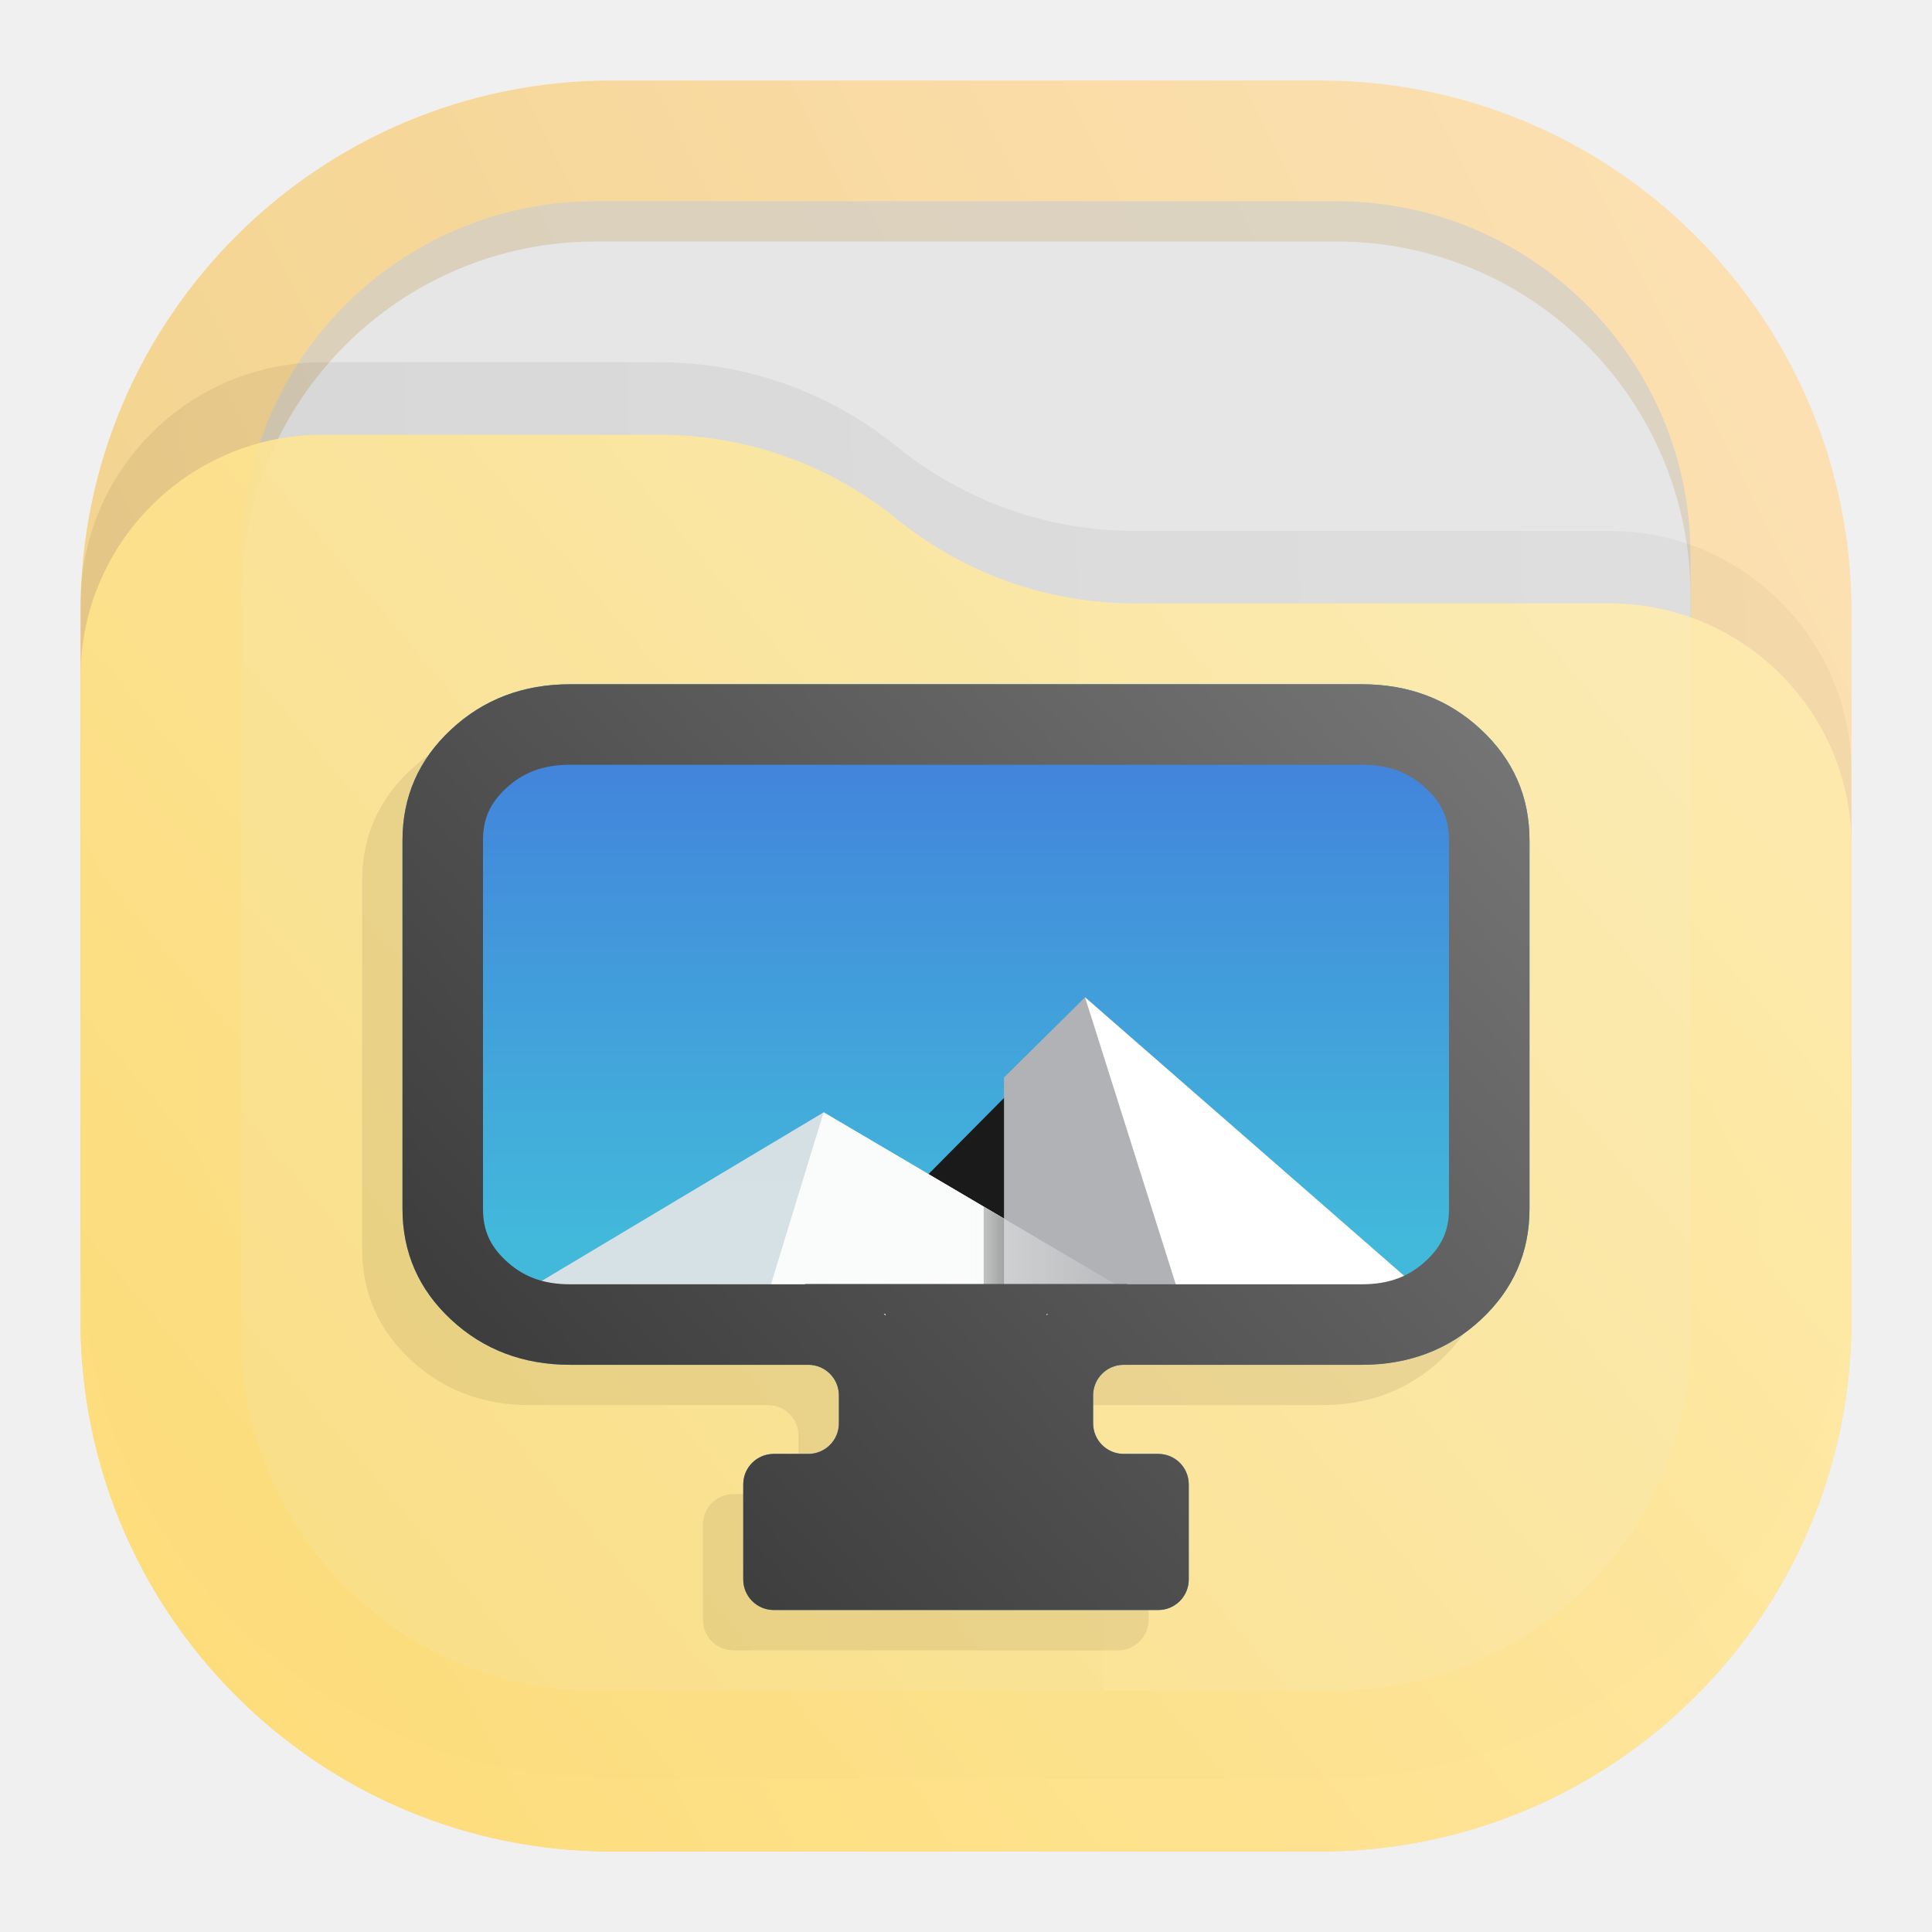
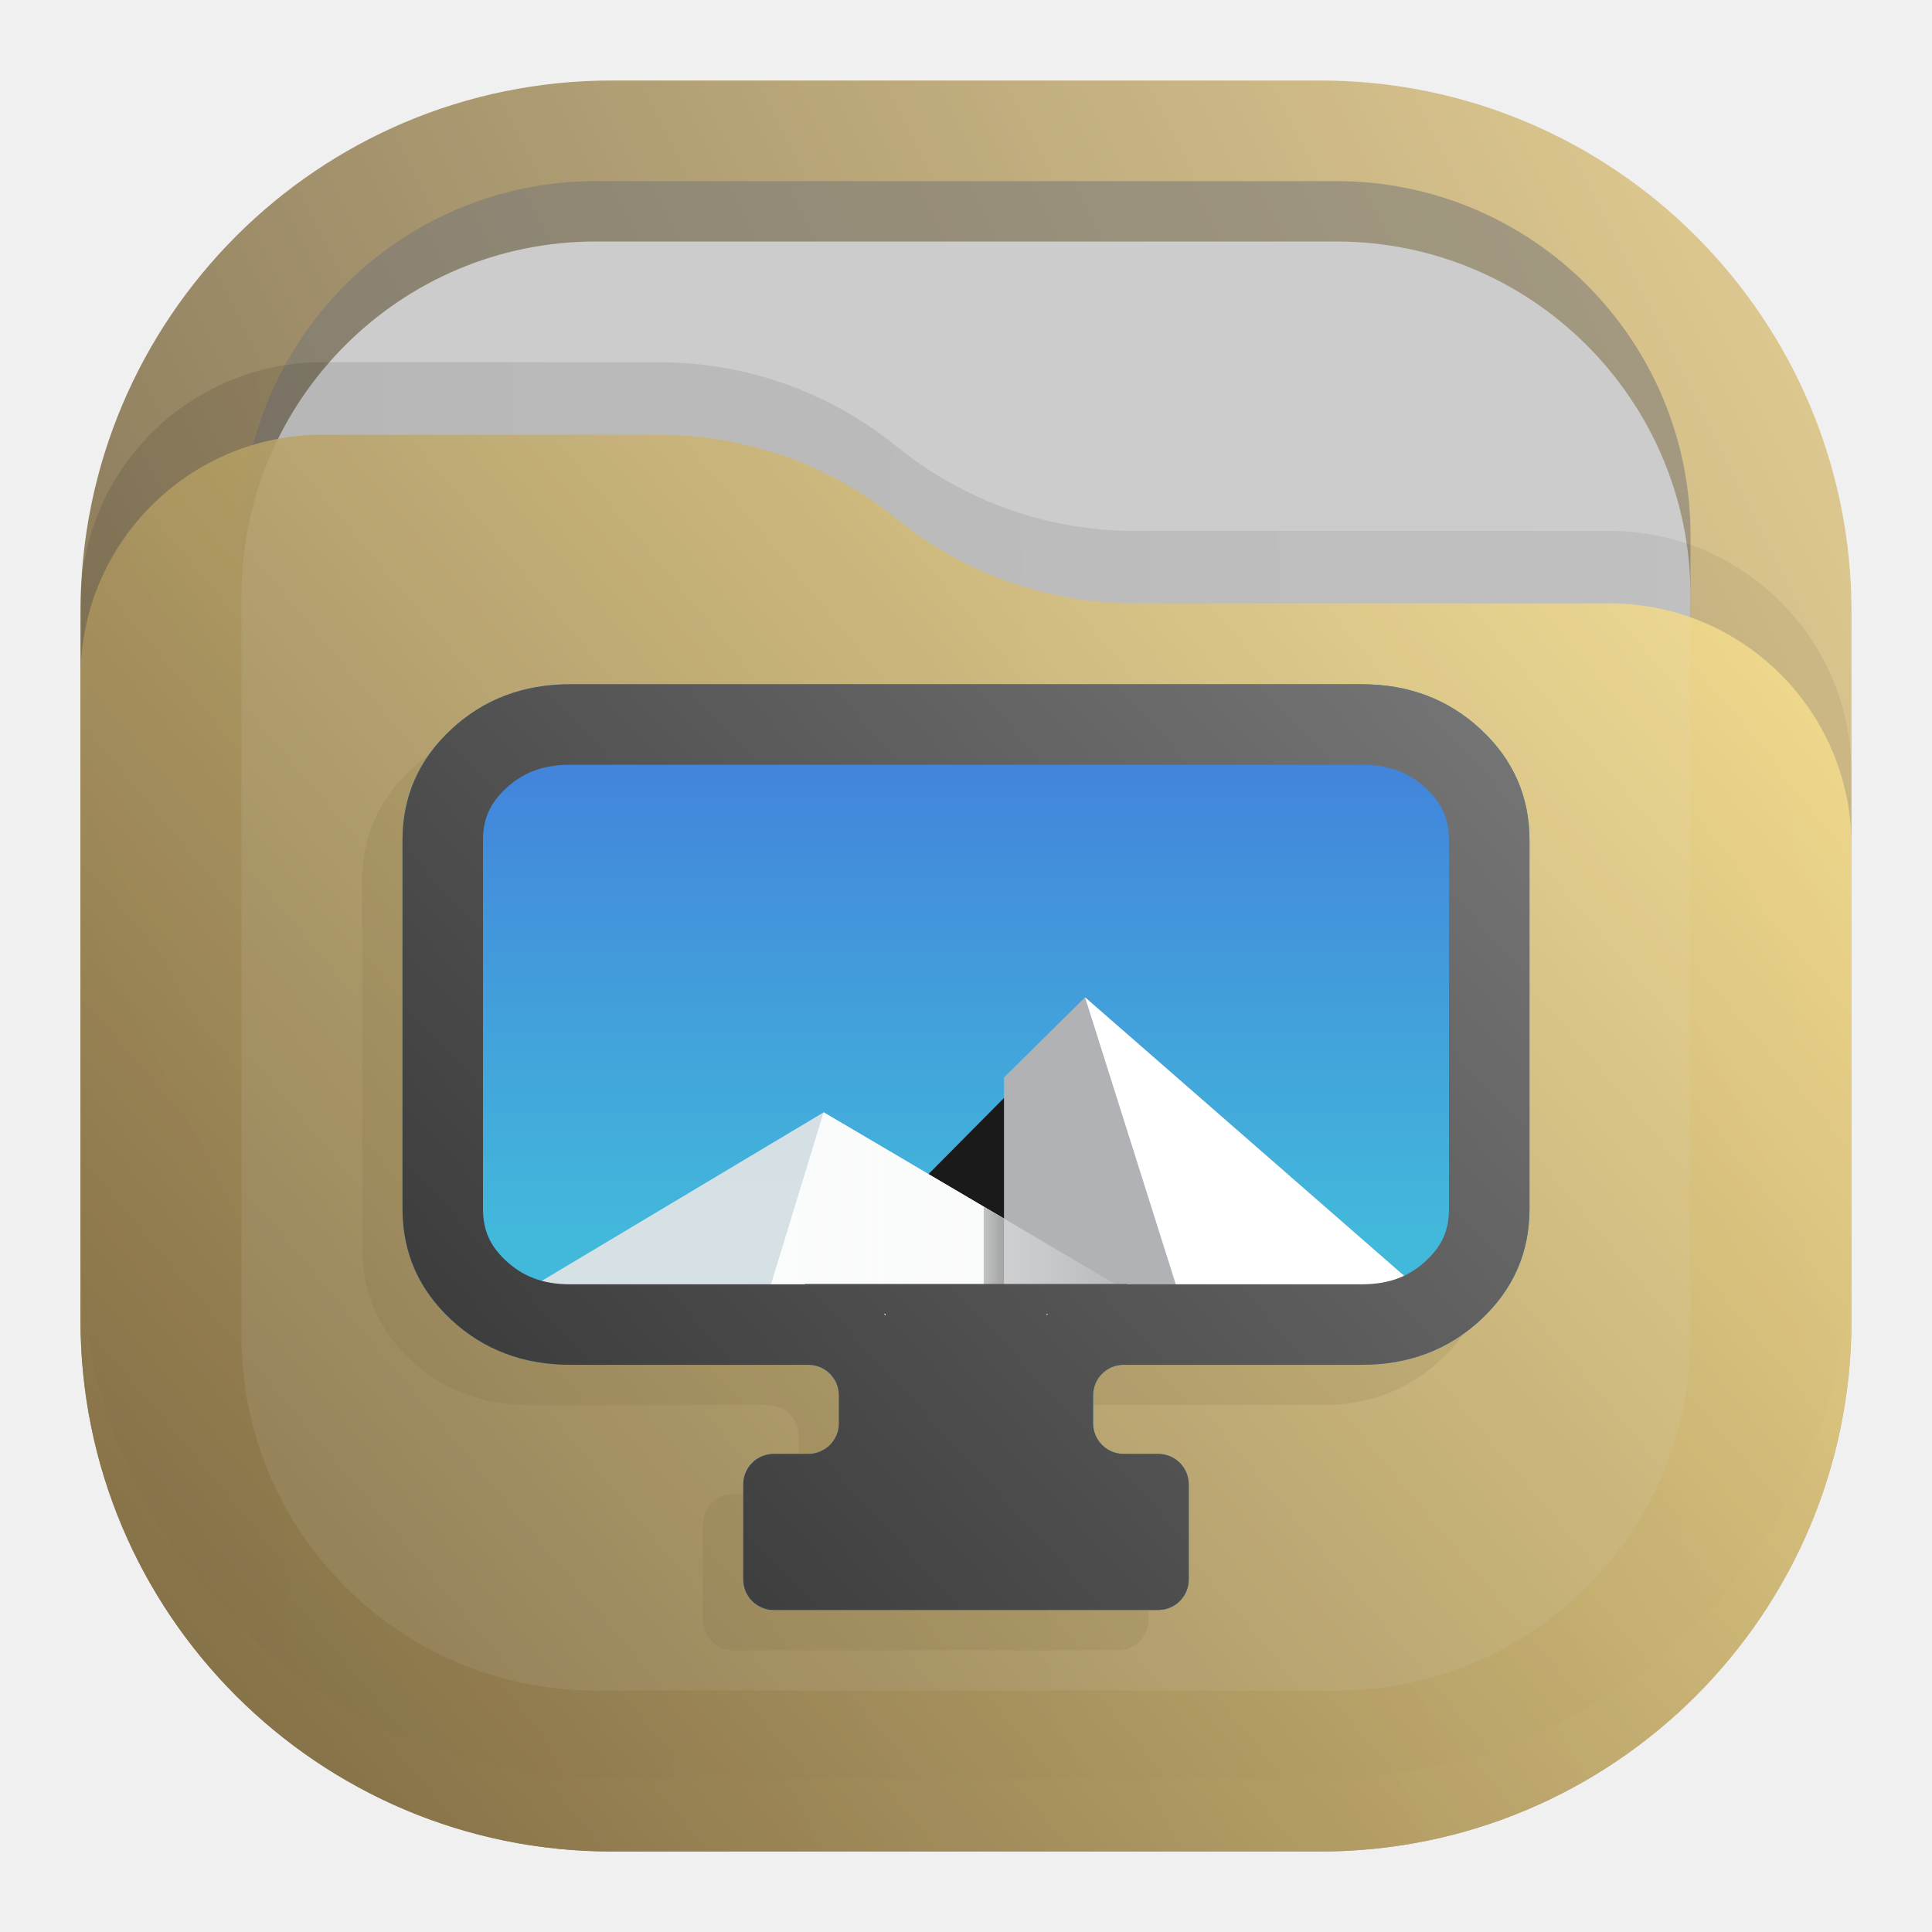
<svg xmlns="http://www.w3.org/2000/svg" width="24" height="24" viewBox="0 0 24 24" fill="none">
-   <rect opacity="0.875" x="1" y="1" width="22" height="22" rx="6.6" fill="url(#paint0_linear_207_136)" />
-   <rect opacity="0.75" x="3" y="2.5" width="18" height="18" rx="4.4" fill="#CCCCCC" fill-opacity="0.875" />
-   <rect x="3" y="3" width="18" height="18" rx="4.4" fill="#E6E6E6" />
-   <path opacity="0.125" d="M1 7.508C1 5.847 2.347 4.5 4.008 4.5H8.19C9.265 4.5 10.307 4.87 11.141 5.548V5.548C11.975 6.225 13.016 6.595 14.091 6.595H19.992C21.653 6.595 23 7.942 23 9.603V15.5C23 19.145 20.045 22.1 16.4 22.1H7.6C3.955 22.1 1 19.145 1 15.5V7.508Z" fill="url(#paint1_linear_207_136)" fill-opacity="0.5" />
+   <rect opacity="0.812" x="1" y="1" width="22" height="22" rx="6.6" fill="url(#paint0_linear_207_136)" />
+   <rect opacity="0.625" x="3" y="2.25" width="18" height="18" rx="4.4" fill="#777777" fill-opacity="0.875" />
+   <rect x="3" y="3" width="18" height="18" rx="4.4" fill="#CCCCCC" />
+   <path opacity="0.125" d="M1 7.508C1 5.847 2.347 4.5 4.008 4.5H8.19C9.265 4.5 10.307 4.87 11.141 5.548V5.548C11.975 6.225 13.016 6.595 14.091 6.595H19.992C21.653 6.595 23 7.942 23 9.603V15.5C23 19.145 20.045 22.1 16.4 22.1H7.6C3.955 22.1 1 19.145 1 15.5V7.508Z" fill="url(#paint1_linear_207_136)" fill-opacity="0.875" />
  <path opacity="0.875" d="M1 8.408C1 6.747 2.347 5.4 4.008 5.4H8.19C9.265 5.4 10.307 5.77 11.141 6.448V6.448C11.975 7.125 13.016 7.495 14.091 7.495H19.992C21.653 7.495 23 8.842 23 10.503V16.4C23 20.045 20.045 23 16.4 23H7.6C3.955 23 1 20.045 1 16.4V8.408Z" fill="url(#paint2_linear_207_136)" />
  <g opacity="0.125">
    <path d="M9.112 20.5C8.902 20.5 8.733 20.33 8.733 20.121V18.94C8.733 18.73 8.902 18.561 9.112 18.561H9.541C9.751 18.561 9.921 18.391 9.921 18.181V17.834C9.921 17.624 9.751 17.454 9.541 17.454H6.584C6 17.454 5.506 17.267 5.104 16.893C4.701 16.518 4.5 16.059 4.5 15.515V10.939C4.5 10.396 4.701 9.937 5.104 9.562C5.506 9.187 6 9 6.584 9H16.416C17 9 17.494 9.187 17.896 9.562C18.299 9.937 18.5 10.396 18.5 10.939V15.515C18.5 16.059 18.299 16.518 17.896 16.893C17.494 17.267 17 17.454 16.416 17.454H13.459C13.249 17.454 13.079 17.624 13.079 17.834V18.181C13.079 18.391 13.249 18.561 13.459 18.561H13.888C14.098 18.561 14.267 18.73 14.267 18.94V20.121C14.267 20.33 14.098 20.5 13.888 20.5H9.112Z" fill="#3C9BCE" />
    <path d="M16.708 9.31H6.292C5.716 9.31 5.25 9.744 5.25 10.28V16.097C5.25 16.632 5.716 17.066 6.292 17.066H16.708C17.284 17.066 17.75 16.632 17.75 16.097V10.28C17.75 9.744 17.284 9.31 16.708 9.31Z" fill="#4D4D4D" />
    <path d="M16.708 9.504H6.292C5.831 9.504 5.458 9.845 5.458 10.266V16.11C5.458 16.531 5.831 16.872 6.292 16.872H16.708C17.169 16.872 17.542 16.531 17.542 16.11V10.266C17.542 9.845 17.169 9.504 16.708 9.504Z" fill="url(#paint3_linear_207_136)" />
    <path d="M9.958 16.17L12.979 13.124L15.496 16.17H9.958Z" fill="#1A1A1A" />
    <path opacity="0.9" d="M9.732 14.318L5.759 16.693C5.904 16.803 6.088 16.872 6.292 16.872H14.068L9.732 14.318Z" fill="#E6E6E6" />
    <path d="M8.951 16.872L9.732 14.319L14.068 16.872H8.951Z" fill="#FAFBFB" />
    <path d="M12.979 12.889L11.972 13.885V16.872H16.708C16.936 16.872 17.142 16.789 17.292 16.654L12.979 12.889Z" fill="#B0B2B5" />
    <path d="M12.979 12.889L14.238 16.872H16.708C16.936 16.872 17.142 16.789 17.292 16.654L12.979 12.889Z" fill="white" />
    <path d="M8.951 16.872L9.732 14.319L14.068 16.872H8.951Z" fill="url(#paint4_linear_207_136)" />
    <path opacity="0.35" d="M11.72 15.49V16.872H11.972V15.638L11.72 15.49Z" fill="url(#paint5_linear_207_136)" />
    <path fill-rule="evenodd" clip-rule="evenodd" d="M5.785 10.294L5.785 10.294C5.99 10.103 6.235 10 6.584 10H16.416C16.765 10 17.01 10.103 17.215 10.294L17.215 10.294C17.417 10.482 17.5 10.677 17.5 10.939V15.515C17.5 15.778 17.417 15.973 17.215 16.161C17.01 16.352 16.765 16.454 16.416 16.454H13.5V16.45H9.5V16.454H6.584C6.235 16.454 5.99 16.352 5.785 16.161C5.583 15.973 5.5 15.778 5.5 15.515V10.939C5.5 10.677 5.583 10.482 5.785 10.294ZM10.479 16.822C10.486 16.829 10.493 16.835 10.5 16.842V16.822H10.479ZM12.5 16.822V16.842C12.507 16.835 12.514 16.829 12.521 16.822H12.5ZM9.112 20.5C8.902 20.5 8.733 20.33 8.733 20.121V18.94C8.733 18.73 8.902 18.561 9.112 18.561H9.541C9.751 18.561 9.921 18.391 9.921 18.181V17.834C9.921 17.624 9.751 17.454 9.541 17.454H6.584C6 17.454 5.506 17.267 5.104 16.893C4.701 16.518 4.5 16.059 4.5 15.515V10.939C4.5 10.396 4.701 9.937 5.104 9.562C5.506 9.187 6 9 6.584 9H16.416C17 9 17.494 9.187 17.896 9.562C18.299 9.937 18.5 10.396 18.5 10.939V15.515C18.5 16.059 18.299 16.518 17.896 16.893C17.494 17.267 17 17.454 16.416 17.454H13.459C13.249 17.454 13.079 17.624 13.079 17.834V18.181C13.079 18.391 13.249 18.561 13.459 18.561H13.888C14.098 18.561 14.267 18.73 14.267 18.94V20.121C14.267 20.33 14.098 20.5 13.888 20.5H9.112Z" fill="url(#paint6_linear_207_136)" />
  </g>
  <path d="M9.612 20C9.402 20 9.233 19.83 9.233 19.621V18.44C9.233 18.23 9.402 18.061 9.612 18.061H10.041C10.251 18.061 10.421 17.891 10.421 17.681V17.334C10.421 17.124 10.251 16.954 10.041 16.954H7.084C6.5 16.954 6.006 16.767 5.604 16.393C5.201 16.018 5 15.559 5 15.015V10.439C5 9.896 5.201 9.437 5.604 9.062C6.006 8.687 6.5 8.5 7.084 8.5H16.916C17.5 8.5 17.994 8.687 18.396 9.062C18.799 9.437 19 9.896 19 10.439V15.015C19 15.559 18.799 16.018 18.396 16.393C17.994 16.767 17.5 16.954 16.916 16.954H13.959C13.749 16.954 13.579 17.124 13.579 17.334V17.681C13.579 17.891 13.749 18.061 13.959 18.061H14.388C14.598 18.061 14.767 18.23 14.767 18.44V19.621C14.767 19.83 14.598 20 14.388 20H9.612Z" fill="#3C9BCE" />
  <path d="M17.208 8.81H6.792C6.216 8.81 5.75 9.244 5.75 9.78V15.597C5.75 16.132 6.216 16.566 6.792 16.566H17.208C17.784 16.566 18.25 16.132 18.25 15.597V9.78C18.25 9.244 17.784 8.81 17.208 8.81Z" fill="#4D4D4D" />
  <path d="M17.208 9.004H6.792C6.331 9.004 5.958 9.345 5.958 9.766V15.61C5.958 16.031 6.331 16.372 6.792 16.372H17.208C17.669 16.372 18.042 16.031 18.042 15.61V9.766C18.042 9.345 17.669 9.004 17.208 9.004Z" fill="url(#paint7_linear_207_136)" />
  <path d="M10.458 15.67L13.479 12.624L15.996 15.67H10.458Z" fill="#1A1A1A" />
  <path opacity="0.9" d="M10.232 13.818L6.259 16.193C6.404 16.303 6.588 16.372 6.792 16.372H14.568L10.232 13.818Z" fill="#E6E6E6" />
  <path d="M9.451 16.372L10.232 13.819L14.568 16.372H9.451Z" fill="#FAFBFB" />
  <path d="M13.479 12.389L12.472 13.385V16.372H17.208C17.436 16.372 17.642 16.289 17.792 16.154L13.479 12.389Z" fill="#B0B2B5" />
  <path d="M13.479 12.389L14.738 16.372H17.208C17.436 16.372 17.642 16.289 17.792 16.154L13.479 12.389Z" fill="white" />
  <path d="M9.451 16.372L10.232 13.819L14.568 16.372H9.451Z" fill="url(#paint8_linear_207_136)" />
  <path opacity="0.35" d="M12.22 14.99V16.372H12.472V15.138L12.22 14.99Z" fill="url(#paint9_linear_207_136)" />
  <path fill-rule="evenodd" clip-rule="evenodd" d="M6.285 9.794L6.285 9.794C6.49 9.603 6.735 9.5 7.084 9.5H16.916C17.265 9.5 17.51 9.603 17.715 9.794L17.715 9.794C17.917 9.982 18 10.177 18 10.439V15.015C18 15.278 17.917 15.473 17.715 15.661C17.51 15.852 17.265 15.954 16.916 15.954H14V15.95H10V15.954H7.084C6.735 15.954 6.49 15.852 6.285 15.661C6.083 15.473 6 15.278 6 15.015V10.439C6 10.177 6.083 9.982 6.285 9.794ZM10.979 16.322C10.986 16.329 10.993 16.335 11 16.342V16.322H10.979ZM13 16.322V16.342C13.007 16.335 13.014 16.329 13.021 16.322H13ZM9.612 20C9.402 20 9.233 19.83 9.233 19.621V18.44C9.233 18.23 9.402 18.061 9.612 18.061H10.041C10.251 18.061 10.421 17.891 10.421 17.681V17.334C10.421 17.124 10.251 16.954 10.041 16.954H7.084C6.5 16.954 6.006 16.767 5.604 16.393C5.201 16.018 5 15.559 5 15.015V10.439C5 9.896 5.201 9.437 5.604 9.062C6.006 8.687 6.5 8.5 7.084 8.5H16.916C17.5 8.5 17.994 8.687 18.396 9.062C18.799 9.437 19 9.896 19 10.439V15.015C19 15.559 18.799 16.018 18.396 16.393C17.994 16.767 17.5 16.954 16.916 16.954H13.959C13.749 16.954 13.579 17.124 13.579 17.334V17.681C13.579 17.891 13.749 18.061 13.959 18.061H14.388C14.598 18.061 14.767 18.23 14.767 18.44V19.621C14.767 19.83 14.598 20 14.388 20H9.612Z" fill="url(#paint10_linear_207_136)" />
  <defs>
    <linearGradient id="paint0_linear_207_136" x1="23" y1="1" x2="1" y2="12" gradientUnits="userSpaceOnUse">
-       <stop stop-color="#FFE0AE" />
-       <stop offset="1" stop-color="#F3CE7D" />
+       <stop stop-color="#E3C880" />
+       <stop offset="1" stop-color="#6F5C38" />
    </linearGradient>
    <linearGradient id="paint1_linear_207_136" x1="23" y1="9" x2="1.012" y2="9.521" gradientUnits="userSpaceOnUse">
      <stop stop-opacity="0.5" />
      <stop offset="1" />
    </linearGradient>
    <linearGradient id="paint2_linear_207_136" x1="23" y1="5.4" x2="1.429" y2="23.512" gradientUnits="userSpaceOnUse">
-       <stop stop-color="#FFEEB4" />
-       <stop offset="1" stop-color="#FFDD73" />
+       <stop stop-color="#FFE795" />
+       <stop offset="1" stop-color="#7A653E" />
    </linearGradient>
    <linearGradient id="paint3_linear_207_136" x1="11.082" y1="10.086" x2="11.082" y2="15.903" gradientUnits="userSpaceOnUse">
      <stop stop-color="#4285DB" />
      <stop offset="1" stop-color="#42B9DB" />
    </linearGradient>
    <linearGradient id="paint4_linear_207_136" x1="8.951" y1="15.596" x2="14.068" y2="15.596" gradientUnits="userSpaceOnUse">
      <stop stop-color="#FAFBFB" />
      <stop offset="1" stop-color="#FAFBFB" stop-opacity="0" />
    </linearGradient>
    <linearGradient id="paint5_linear_207_136" x1="11.971" y1="16.053" x2="11.279" y2="16.053" gradientUnits="userSpaceOnUse">
      <stop />
      <stop offset="1" stop-opacity="0" />
    </linearGradient>
    <linearGradient id="paint6_linear_207_136" x1="18.5" y1="9" x2="5.359" y2="21.102" gradientUnits="userSpaceOnUse">
      <stop stop-color="#6F5C38" />
      <stop offset="1" stop-color="#6F5C38" />
    </linearGradient>
    <linearGradient id="paint7_linear_207_136" x1="11.582" y1="9.586" x2="11.582" y2="15.403" gradientUnits="userSpaceOnUse">
      <stop stop-color="#4285DB" />
      <stop offset="1" stop-color="#42B9DB" />
    </linearGradient>
    <linearGradient id="paint8_linear_207_136" x1="9.451" y1="15.096" x2="14.568" y2="15.096" gradientUnits="userSpaceOnUse">
      <stop stop-color="#FAFBFB" />
      <stop offset="1" stop-color="#FAFBFB" stop-opacity="0" />
    </linearGradient>
    <linearGradient id="paint9_linear_207_136" x1="12.471" y1="15.553" x2="11.779" y2="15.553" gradientUnits="userSpaceOnUse">
      <stop />
      <stop offset="1" stop-opacity="0" />
    </linearGradient>
    <linearGradient id="paint10_linear_207_136" x1="19" y1="8.5" x2="5.859" y2="20.602" gradientUnits="userSpaceOnUse">
      <stop stop-color="#777777" />
      <stop offset="1" stop-color="#333333" />
    </linearGradient>
  </defs>
</svg>
